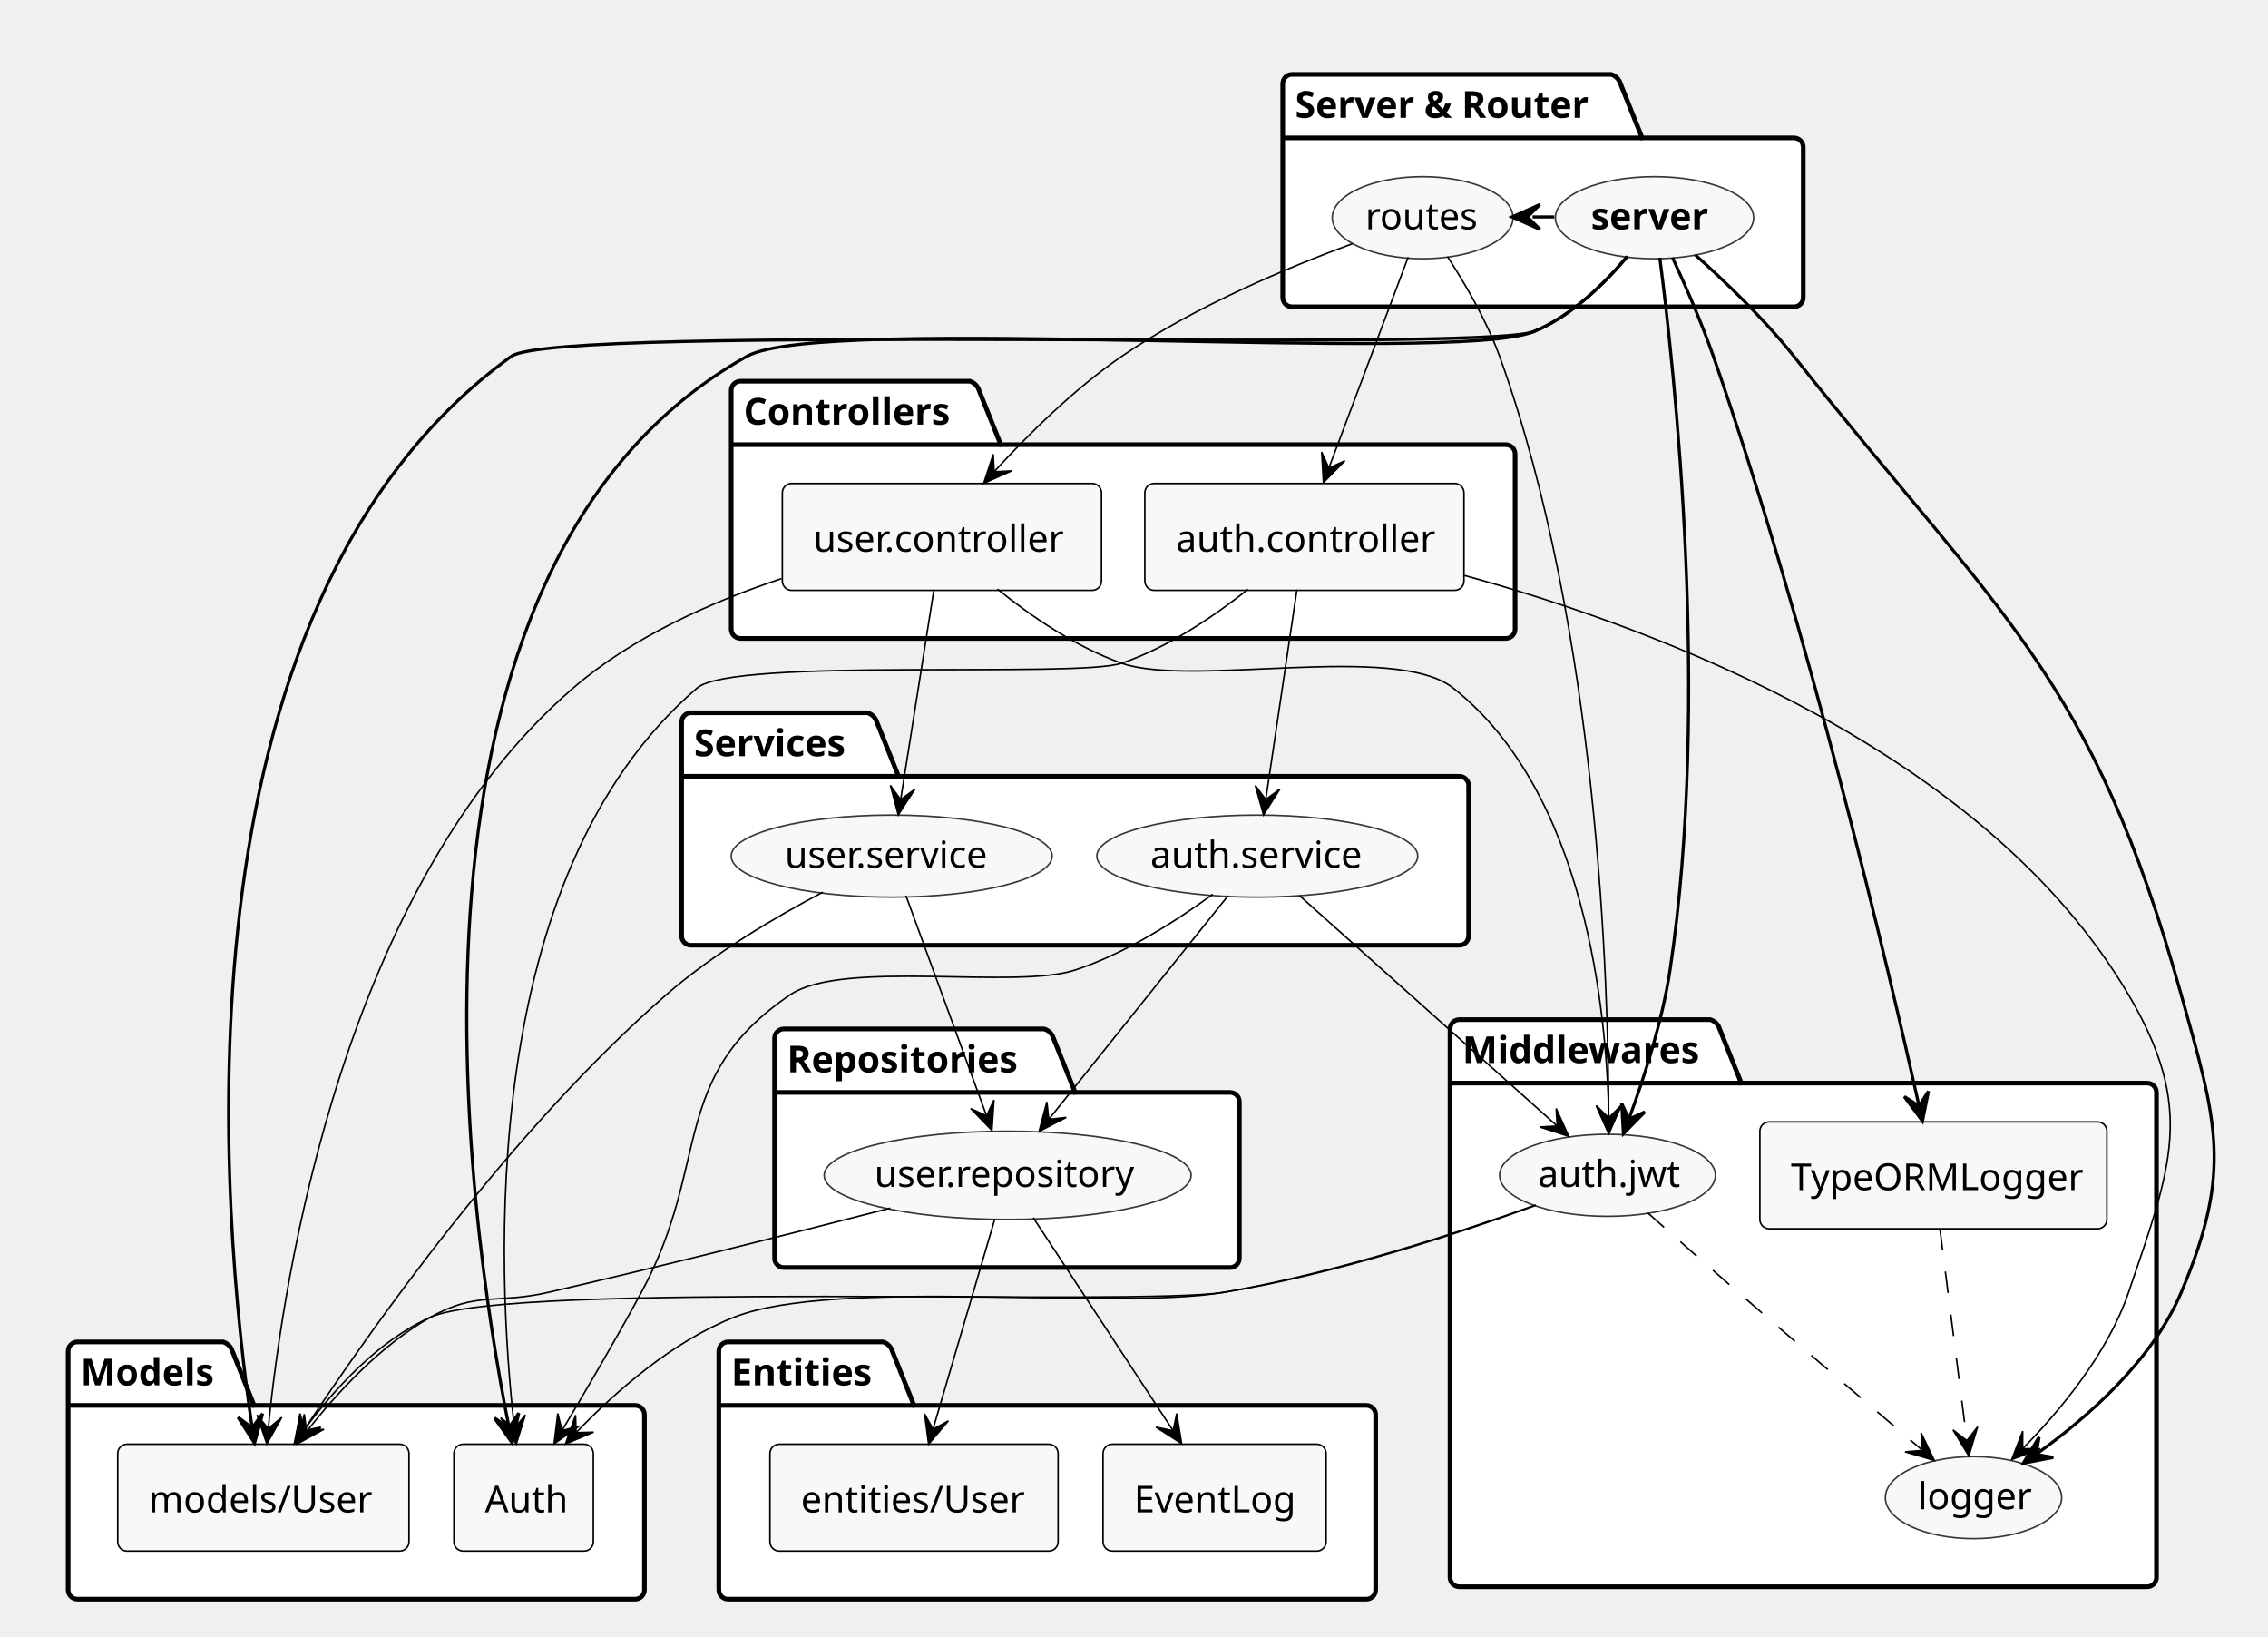
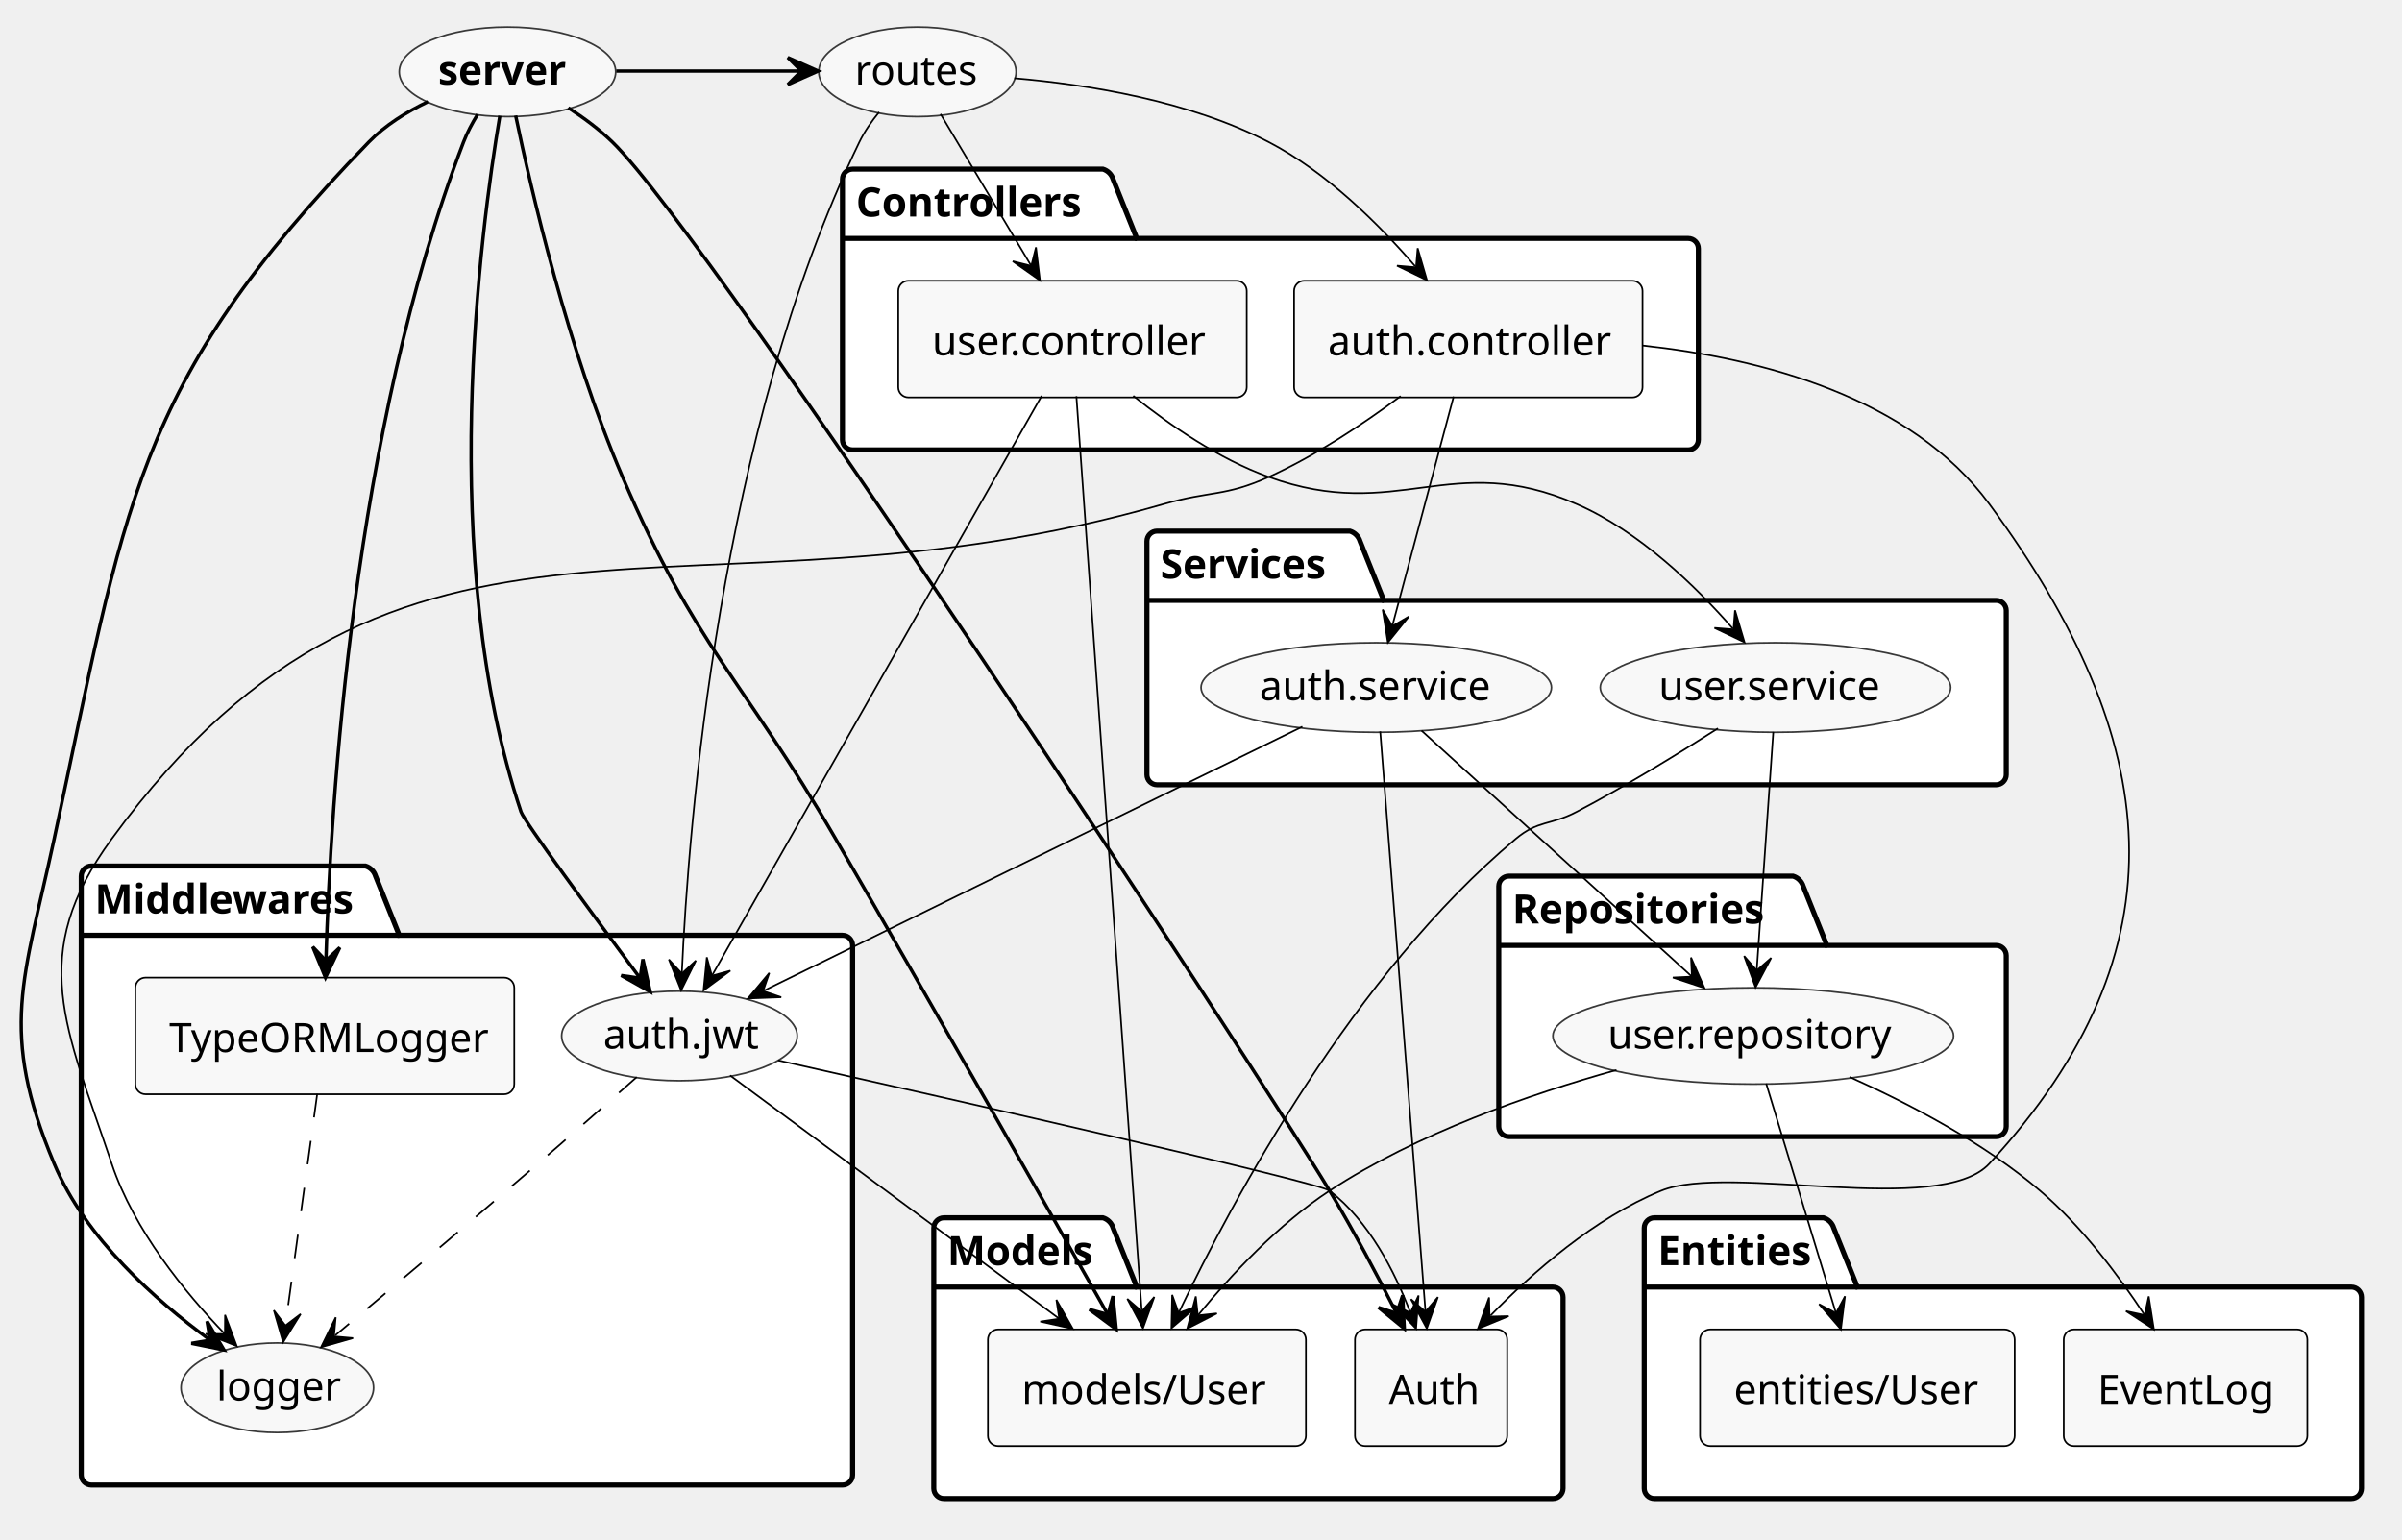
- <svg xmlns="http://www.w3.org/2000/svg" contentScriptType="application/ecmascript" contentStyleType="text/css" height="528px" preserveAspectRatio="none" style="width:732px;height:528px;" version="1.1" viewBox="0 0 732 528" width="732px" zoomAndPan="magnify">
+ <svg xmlns="http://www.w3.org/2000/svg" contentScriptType="application/ecmascript" contentStyleType="text/css" height="455px" preserveAspectRatio="none" style="width:710px;height:455px;" version="1.1" viewBox="0 0 710 455" width="710px" zoomAndPan="magnify">
  <defs />
  <g>
-     <path d="M417,24 L520,24 A4.5,4.5 0 0 1 523,27 L530,44.484 L579,44.484 A3,3 0 0 1 582,47.484 L582,96 A3,3 0 0 1 579,99 L417,99 A3,3 0 0 1 414,96 L414,27 A3,3 0 0 1 417,24 " fill="#FFFFFF" style="stroke: #000000; stroke-width: 1.5;" />
-     <line style="stroke: #000000; stroke-width: 1.5;" x1="414" x2="530" y1="44.484" y2="44.484" />
-     <text fill="#000000" font-family="Tahoma, sans-serif" font-size="12" font-weight="bold" lengthAdjust="spacingAndGlyphs" textLength="103" x="418" y="38.006">Server &amp; Router</text>
-     <path d="M239,123 L313,123 A4.5,4.5 0 0 1 316,126 L323,143.484 L486,143.484 A3,3 0 0 1 489,146.484 L489,203 A3,3 0 0 1 486,206 L239,206 A3,3 0 0 1 236,203 L236,126 A3,3 0 0 1 239,123 " fill="#FFFFFF" style="stroke: #000000; stroke-width: 1.5;" />
-     <line style="stroke: #000000; stroke-width: 1.5;" x1="236" x2="323" y1="143.484" y2="143.484" />
-     <text fill="#000000" font-family="Tahoma, sans-serif" font-size="12" font-weight="bold" lengthAdjust="spacingAndGlyphs" textLength="74" x="240" y="137.006">Controllers</text>
-     <path d="M471,329 L552,329 A4.5,4.5 0 0 1 555,332 L562,349.484 L693,349.484 A3,3 0 0 1 696,352.484 L696,509 A3,3 0 0 1 693,512 L471,512 A3,3 0 0 1 468,509 L468,332 A3,3 0 0 1 471,329 " fill="#FFFFFF" style="stroke: #000000; stroke-width: 1.5;" />
-     <line style="stroke: #000000; stroke-width: 1.5;" x1="468" x2="562" y1="349.484" y2="349.484" />
-     <text fill="#000000" font-family="Tahoma, sans-serif" font-size="12" font-weight="bold" lengthAdjust="spacingAndGlyphs" textLength="81" x="472" y="343.006">Middlewares</text>
-     <path d="M25,433 L72,433 A4.5,4.5 0 0 1 75,436 L82,453.484 L205,453.484 A3,3 0 0 1 208,456.484 L208,513 A3,3 0 0 1 205,516 L25,516 A3,3 0 0 1 22,513 L22,436 A3,3 0 0 1 25,433 " fill="#FFFFFF" style="stroke: #000000; stroke-width: 1.5;" />
-     <line style="stroke: #000000; stroke-width: 1.5;" x1="22" x2="82" y1="453.484" y2="453.484" />
-     <text fill="#000000" font-family="Tahoma, sans-serif" font-size="12" font-weight="bold" lengthAdjust="spacingAndGlyphs" textLength="47" x="26" y="447.006">Models</text>
-     <path d="M223,230 L280,230 A4.5,4.5 0 0 1 283,233 L290,250.484 L471,250.484 A3,3 0 0 1 474,253.484 L474,302 A3,3 0 0 1 471,305 L223,305 A3,3 0 0 1 220,302 L220,233 A3,3 0 0 1 223,230 " fill="#FFFFFF" style="stroke: #000000; stroke-width: 1.5;" />
-     <line style="stroke: #000000; stroke-width: 1.5;" x1="220" x2="290" y1="250.484" y2="250.484" />
-     <text fill="#000000" font-family="Tahoma, sans-serif" font-size="12" font-weight="bold" lengthAdjust="spacingAndGlyphs" textLength="57" x="224" y="244.006">Services</text>
-     <path d="M253,332 L337,332 A4.5,4.5 0 0 1 340,335 L347,352.484 L397,352.484 A3,3 0 0 1 400,355.484 L400,406 A3,3 0 0 1 397,409 L253,409 A3,3 0 0 1 250,406 L250,335 A3,3 0 0 1 253,332 " fill="#FFFFFF" style="stroke: #000000; stroke-width: 1.5;" />
-     <line style="stroke: #000000; stroke-width: 1.5;" x1="250" x2="347" y1="352.484" y2="352.484" />
-     <text fill="#000000" font-family="Tahoma, sans-serif" font-size="12" font-weight="bold" lengthAdjust="spacingAndGlyphs" textLength="84" x="254" y="346.006">Repositories</text>
-     <path d="M235,433 L285,433 A4.5,4.5 0 0 1 288,436 L295,453.484 L441,453.484 A3,3 0 0 1 444,456.484 L444,513 A3,3 0 0 1 441,516 L235,516 A3,3 0 0 1 232,513 L232,436 A3,3 0 0 1 235,433 " fill="#FFFFFF" style="stroke: #000000; stroke-width: 1.5;" />
-     <line style="stroke: #000000; stroke-width: 1.5;" x1="232" x2="295" y1="453.484" y2="453.484" />
-     <text fill="#000000" font-family="Tahoma, sans-serif" font-size="12" font-weight="bold" lengthAdjust="spacingAndGlyphs" textLength="50" x="236" y="447.006">Entities</text>
-     <ellipse cx="459.163" cy="70.242" fill="#F8F8F8" rx="29.163" ry="13.242" style="stroke: #383838; stroke-width: 0.5;" />
-     <text fill="#000000" font-family="Tahoma, sans-serif" font-size="12" lengthAdjust="spacingAndGlyphs" textLength="37" x="440.663" y="73.984">routes</text>
-     <ellipse cx="533.991" cy="70.242" fill="#F8F8F8" rx="31.991" ry="13.242" style="stroke: #383838; stroke-width: 0.5;" />
-     <text fill="#000000" font-family="Tahoma, sans-serif" font-size="12" font-weight="bold" lengthAdjust="spacingAndGlyphs" textLength="41" x="513.491" y="73.984">server</text>
-     <rect fill="#F8F8F8" height="34.484" rx="3" ry="3" style="stroke: #000000; stroke-width: 0.5;" width="103" x="369.5" y="156" />
-     <text fill="#000000" font-family="Tahoma, sans-serif" font-size="12" lengthAdjust="spacingAndGlyphs" textLength="83" x="379.5" y="178.006">auth.controller</text>
-     <rect fill="#F8F8F8" height="34.484" rx="3" ry="3" style="stroke: #000000; stroke-width: 0.5;" width="103" x="252.5" y="156" />
-     <text fill="#000000" font-family="Tahoma, sans-serif" font-size="12" lengthAdjust="spacingAndGlyphs" textLength="83" x="262.5" y="178.006">user.controller</text>
-     <ellipse cx="518.82" cy="379.242" fill="#F8F8F8" rx="34.82" ry="13.242" style="stroke: #383838; stroke-width: 0.5;" />
-     <text fill="#000000" font-family="Tahoma, sans-serif" font-size="12" lengthAdjust="spacingAndGlyphs" textLength="45" x="496.32" y="382.984">auth.jwt</text>
-     <ellipse cx="636.956" cy="483.242" fill="#F8F8F8" rx="28.456" ry="13.242" style="stroke: #383838; stroke-width: 0.5;" />
-     <text fill="#000000" font-family="Tahoma, sans-serif" font-size="12" lengthAdjust="spacingAndGlyphs" textLength="36" x="618.956" y="486.984">logger</text>
-     <rect fill="#F8F8F8" height="34.484" rx="3" ry="3" style="stroke: #000000; stroke-width: 0.5;" width="112" x="568" y="362" />
-     <text fill="#000000" font-family="Tahoma, sans-serif" font-size="12" lengthAdjust="spacingAndGlyphs" textLength="92" x="578" y="384.006">TypeORMLogger</text>
-     <rect fill="#F8F8F8" height="34.484" rx="3" ry="3" style="stroke: #000000; stroke-width: 0.5;" width="45" x="146.5" y="466" />
-     <text fill="#000000" font-family="Tahoma, sans-serif" font-size="12" lengthAdjust="spacingAndGlyphs" textLength="25" x="156.5" y="488.006">Auth</text>
-     <rect fill="#F8F8F8" height="34.484" rx="3" ry="3" style="stroke: #000000; stroke-width: 0.5;" width="94" x="38" y="466" />
-     <text fill="#000000" font-family="Tahoma, sans-serif" font-size="12" lengthAdjust="spacingAndGlyphs" textLength="74" x="48" y="488.006">models/User</text>
-     <ellipse cx="405.79" cy="276.242" fill="#F8F8F8" rx="51.79" ry="13.242" style="stroke: #383838; stroke-width: 0.5;" />
-     <text fill="#000000" font-family="Tahoma, sans-serif" font-size="12" lengthAdjust="spacingAndGlyphs" textLength="69" x="371.29" y="279.984">auth.service</text>
-     <ellipse cx="287.79" cy="276.242" fill="#F8F8F8" rx="51.79" ry="13.242" style="stroke: #383838; stroke-width: 0.5;" />
-     <text fill="#000000" font-family="Tahoma, sans-serif" font-size="12" lengthAdjust="spacingAndGlyphs" textLength="69" x="253.29" y="279.984">user.service</text>
-     <ellipse cx="325.216" cy="379.243" fill="#F8F8F8" rx="59.216" ry="14.243" style="stroke: #383838; stroke-width: 0.5;" />
-     <text fill="#000000" font-family="Tahoma, sans-serif" font-size="12" lengthAdjust="spacingAndGlyphs" textLength="86" x="282.216" y="382.985">user.repository</text>
-     <rect fill="#F8F8F8" height="34.484" rx="3" ry="3" style="stroke: #000000; stroke-width: 0.5;" width="93" x="248.5" y="466" />
-     <text fill="#000000" font-family="Tahoma, sans-serif" font-size="12" lengthAdjust="spacingAndGlyphs" textLength="73" x="258.5" y="488.006">entities/User</text>
-     <rect fill="#F8F8F8" height="34.484" rx="3" ry="3" style="stroke: #000000; stroke-width: 0.5;" width="72" x="356" y="466" />
-     <text fill="#000000" font-family="Tahoma, sans-serif" font-size="12" lengthAdjust="spacingAndGlyphs" textLength="52" x="366" y="488.006">EventLog</text>
-     <path d="M402.75,190.183 C391.751,198.911 377.001,208.911 362,214 C347.56,218.899 236.579,212.078 225,222 C153.958,282.876 160.292,410.26 166.022,460.739 " fill="none" id="_auth_controller-&gt;_Auth" style="stroke: #000000; stroke-width: 0.5;" />
-     <polygon fill="#000000" points="166.642,465.944,169.549,456.534,166.05,460.979,161.605,457.481,166.642,465.944" style="stroke: #000000; stroke-width: 0.5;" />
-     <path d="M418.59,190.227 C415.835,208.781 411.344,239.019 408.536,257.921 " fill="none" id="_auth_controller-&gt;auth.service" style="stroke: #000000; stroke-width: 0.5;" />
-     <polygon fill="#000000" points="407.792,262.933,413.07,254.618,408.526,257.987,405.157,253.443,407.792,262.933" style="stroke: #000000; stroke-width: 0.5;" />
-     <path d="M472.677,185.695 C536.057,203.116 640.755,242.607 687,321 C708.679,357.749 700.739,376.606 687,417 C680.269,436.789 664.814,455.258 652.855,467.413 " fill="none" id="_auth_controller-&gt;logger" style="stroke: #000000; stroke-width: 0.5;" />
-     <polygon fill="#000000" points="649.269,470.977,658.472,467.47,652.816,467.452,652.833,461.796,649.269,470.977" style="stroke: #000000; stroke-width: 0.5;" />
-     <path d="M495.63,388.808 C470.997,397.654 430.868,410.833 395,417 C360.352,422.958 269.724,412.153 237,425 C217.118,432.806 198.825,448.877 186.232,461.971 " fill="none" id="auth.jwt-&gt;_Auth" style="stroke: #000000; stroke-width: 0.5;" />
-     <polygon fill="#000000" points="182.511,465.926,191.591,462.11,185.936,462.284,185.763,456.63,182.511,465.926" style="stroke: #000000; stroke-width: 0.5;" />
-     <path d="M531.825,391.384 C540.12,398.727 551.166,408.464 561,417 C581.254,434.581 604.738,454.612 620.178,467.735 " fill="none" id="auth.jwt-&gt;logger" style="stroke: #000000; stroke-width: 0.5; stroke-dasharray: 7.0,7.0;" />
-     <polygon fill="#000000" points="624.311,471.245,620.042,462.37,620.5,468.008,614.862,468.467,624.311,471.245" style="stroke: #000000; stroke-width: 0.5;" />
-     <path d="M495.654,388.948 C471.039,397.909 430.926,411.18 395,417 C366.908,421.551 164.964,413.348 139,425 C121.905,432.672 107.599,448.539 98.016,461.589 " fill="none" id="auth.jwt-&gt;_models_User" style="stroke: #000000; stroke-width: 0.5;" />
-     <polygon fill="#000000" points="94.95,465.89,103.431,460.883,97.852,461.819,96.916,456.24,94.95,465.89" style="stroke: #000000; stroke-width: 0.5;" />
-     <path d="M391.429,288.547 C380.032,296.892 363.416,307.609 347,313 C327.503,319.403 271.973,309.464 255,321 C215.547,347.815 229.717,375.053 207,417 C198.85,432.049 189.098,448.705 181.513,461.39 " fill="none" id="auth.service-&gt;_Auth" style="stroke: #000000; stroke-width: 0.5;" />
-     <polygon fill="#000000" points="178.824,465.873,186.883,460.212,181.396,461.585,180.023,456.097,178.824,465.873" style="stroke: #000000; stroke-width: 0.5;" />
-     <path d="M419.406,288.983 C440.1,307.479 479.782,342.947 502.307,363.08 " fill="none" id="auth.service-&gt;auth.jwt" style="stroke: #000000; stroke-width: 0.5;" />
-     <polygon fill="#000000" points="506.305,366.653,502.259,357.674,502.577,363.322,496.929,363.639,506.305,366.653" style="stroke: #000000; stroke-width: 0.5;" />
-     <path d="M396.39,288.983 C382.071,306.837 355.068,340.508 338.688,360.932 " fill="none" id="auth.service-&gt;user.repository" style="stroke: #000000; stroke-width: 0.5;" />
-     <polygon fill="#000000" points="335.363,365.078,344.115,360.561,338.492,361.178,337.875,355.555,335.363,365.078" style="stroke: #000000; stroke-width: 0.5;" />
-     <path d="M454.492,82.983 C448.194,99.721 436.668,130.357 428.92,150.95 " fill="none" id="routes-&gt;_auth_controller" style="stroke: #000000; stroke-width: 0.5;" />
-     <polygon fill="#000000" points="427.134,155.697,434.049,148.684,428.896,151.018,426.562,145.865,427.134,155.697" style="stroke: #000000; stroke-width: 0.5;" />
-     <path d="M467.176,82.788 C472.741,91.355 479.826,103.43 484,115 C515.853,203.298 519.172,317.674 519.201,360.659 " fill="none" id="routes-&gt;auth.jwt" style="stroke: #000000; stroke-width: 0.5;" />
-     <polygon fill="#000000" points="519.189,365.775,523.21,356.784,519.2,360.775,515.21,356.766,519.189,365.775" style="stroke: #000000; stroke-width: 0.5;" />
-     <path d="M436.655,78.571 C416.209,86.076 385.635,98.786 362,115 C346.729,125.476 331.88,140.182 321.03,152.032 " fill="none" id="routes-&gt;_user_controller" style="stroke: #000000; stroke-width: 0.5;" />
-     <polygon fill="#000000" points="317.508,155.931,326.509,151.934,320.86,152.221,320.573,146.571,317.508,155.931" style="stroke: #000000; stroke-width: 0.5;" />
-     <path d="M525.189,82.757 C518.085,91.212 507.28,101.974 495,107 C468.867,117.695 265.623,101.179 241,115 C120.15,182.833 150.767,392.67 164.288,460.566 " fill="none" id="&lt;b&gt;server&lt;/b&gt;-&gt;_Auth" style="stroke: #000000; stroke-width: 1.0;" />
-     <polygon fill="#000000" points="165.307,465.579,167.433,455.962,164.311,460.679,159.594,457.556,165.307,465.579" style="stroke: #000000; stroke-width: 1.0;" />
-     <path d="M535.697,83.18 C540.351,118.794 552.122,225.733 539,313 C536.489,329.698 530.542,348.025 525.781,360.95 " fill="none" id="&lt;b&gt;server&lt;/b&gt;-&gt;auth.jwt" style="stroke: #000000; stroke-width: 1.0;" />
-     <polygon fill="#000000" points="523.959,365.795,530.871,358.779,525.719,361.115,523.383,355.963,523.959,365.795" style="stroke: #000000; stroke-width: 1.0;" />
-     <path d="M547.084,82.176 C556.562,90.64 569.353,102.848 579,115 C645.588,198.874 675.156,217.865 704,321 C715.492,362.09 720.626,377.706 704,417 C694.591,439.238 673.439,457.608 657.401,469.08 " fill="none" id="&lt;b&gt;server&lt;/b&gt;-&gt;logger" style="stroke: #000000; stroke-width: 1.0;" />
-     <polygon fill="#000000" points="653.027,472.13,662.697,470.263,657.128,469.27,658.121,463.701,653.027,472.13" style="stroke: #000000; stroke-width: 1.0;" />
-     <path d="M525.199,82.782 C518.101,91.251 507.298,102.019 495,107 C478.003,113.884 179.871,104.269 165,115 C52.872,195.913 71.607,394.567 81.347,460.408 " fill="none" id="&lt;b&gt;server&lt;/b&gt;-&gt;_models_User" style="stroke: #000000; stroke-width: 1.0;" />
-     <polygon fill="#000000" points="82.145,465.64,84.744,456.14,81.392,460.697,76.835,457.345,82.145,465.64" style="stroke: #000000; stroke-width: 1.0;" />
-     <path d="M501.659,70 C498.814,70 495.969,70 493.125,70 " fill="none" id="&lt;b&gt;server&lt;/b&gt;-&gt;routes" style="stroke: #000000; stroke-width: 1.0; stroke-dasharray: 7.0,7.0;" />
-     <polygon fill="#000000" points="488.004,70,497.004,74,493.004,70,497.004,66,488.004,70" style="stroke: #000000; stroke-width: 1.0;" />
-     <path d="M539.805,83.14 C543.84,91.873 549.163,104.001 553,115 C583.75,203.146 609.292,311.724 619.375,356.818 " fill="none" id="&lt;b&gt;server&lt;/b&gt;-&gt;_TypeORMLogger" style="stroke: #000000; stroke-width: 1.0;" />
-     <polygon fill="#000000" points="620.472,361.744,622.422,352.09,619.386,356.863,614.613,353.827,620.472,361.744" style="stroke: #000000; stroke-width: 1.0;" />
-     <path d="M626.089,396.388 C628.477,415.125 632.369,445.663 634.802,464.752 " fill="none" id="_TypeORMLogger-&gt;logger" style="stroke: #000000; stroke-width: 0.5; stroke-dasharray: 7.0,7.0;" />
-     <polygon fill="#000000" points="635.447,469.813,638.277,460.38,634.815,464.854,630.341,461.391,635.447,469.813" style="stroke: #000000; stroke-width: 0.5;" />
-     <path d="M321.926,190.093 C332.735,198.791 347.235,208.791 362,214 C384.486,221.933 450.275,207.237 469,222 C512.07,255.956 518.624,327.277 519.236,360.401 " fill="none" id="_user_controller-&gt;auth.jwt" style="stroke: #000000; stroke-width: 0.5;" />
-     <polygon fill="#000000" points="519.289,365.752,523.201,356.714,519.24,360.752,515.202,356.791,519.289,365.752" style="stroke: #000000; stroke-width: 0.5;" />
-     <path d="M252.224,186.703 C229.7,194.171 204.14,205.478 185,222 C111,285.879 91.514,410.979 86.59,460.796 " fill="none" id="_user_controller-&gt;_models_User" style="stroke: #000000; stroke-width: 0.5;" />
-     <polygon fill="#000000" points="86.108,465.935,90.931,457.348,86.575,460.957,82.966,456.6,86.108,465.935" style="stroke: #000000; stroke-width: 0.5;" />
-     <path d="M301.429,190.227 C298.49,208.781 293.7,239.019 290.706,257.921 " fill="none" id="_user_controller-&gt;user.service" style="stroke: #000000; stroke-width: 0.5;" />
-     <polygon fill="#000000" points="289.912,262.933,295.27,254.669,290.694,257.995,287.368,253.418,289.912,262.933" style="stroke: #000000; stroke-width: 0.5;" />
-     <path d="M321.078,393.335 C316.012,410.559 307.137,440.735 301.165,461.039 " fill="none" id="user.repository-&gt;_entities_User" style="stroke: #000000; stroke-width: 0.5;" />
-     <polygon fill="#000000" points="299.713,465.975,306.09,458.469,301.124,461.178,298.415,456.212,299.713,465.975" style="stroke: #000000; stroke-width: 0.5;" />
-     <path d="M333.486,392.918 C344.86,410.235 365.173,441.159 378.619,461.628 " fill="none" id="user.repository-&gt;_EventLog" style="stroke: #000000; stroke-width: 0.5;" />
-     <polygon fill="#000000" points="381.378,465.829,379.779,456.111,378.633,461.65,373.093,460.503,381.378,465.829" style="stroke: #000000; stroke-width: 0.5;" />
-     <path d="M287.379,389.819 C257.522,397.511 214.683,408.326 177,417 C160.181,420.871 154.063,416.575 139,425 C122.967,433.967 108.849,449.29 99.074,461.791 " fill="none" id="user.repository-&gt;_models_User" style="stroke: #000000; stroke-width: 0.5;" />
-     <polygon fill="#000000" points="95.929,465.909,104.57,461.184,98.964,461.935,98.213,456.329,95.929,465.909" style="stroke: #000000; stroke-width: 0.5;" />
-     <path d="M265.58,287.874 C250.403,295.844 230.393,307.581 215,321 C164.98,364.604 119.465,429.1 97.993,461.64 " fill="none" id="user.service-&gt;_models_User" style="stroke: #000000; stroke-width: 0.5;" />
-     <polygon fill="#000000" points="95.248,465.825,103.529,460.494,97.99,461.645,96.84,456.106,95.248,465.825" style="stroke: #000000; stroke-width: 0.5;" />
-     <path d="M292.39,288.983 C298.813,306.517 310.824,339.304 318.34,359.819 " fill="none" id="user.service-&gt;user.repository" style="stroke: #000000; stroke-width: 0.5;" />
-     <polygon fill="#000000" points="320.147,364.754,320.808,354.927,318.427,360.059,313.296,357.679,320.147,364.754" style="stroke: #000000; stroke-width: 0.5;" />
+     <path d="M252.015,50 L326.015,50 A4.5,4.5 0 0 1 329.015,53 L336.015,70.484 L499.015,70.484 A3,3 0 0 1 502.015,73.484 L502.015,130 A3,3 0 0 1 499.015,133 L252.015,133 A3,3 0 0 1 249.015,130 L249.015,53 A3,3 0 0 1 252.015,50 " fill="#FFFFFF" style="stroke: #000000; stroke-width: 1.5;" />
+     <line style="stroke: #000000; stroke-width: 1.5;" x1="249.015" x2="336.015" y1="70.484" y2="70.484" />
+     <text fill="#000000" font-family="Tahoma, sans-serif" font-size="12" font-weight="bold" lengthAdjust="spacingAndGlyphs" textLength="74" x="253.015" y="64.006">Controllers</text>
+     <path d="M27.015,256 L108.015,256 A4.5,4.5 0 0 1 111.015,259 L118.015,276.484 L249.015,276.484 A3,3 0 0 1 252.015,279.484 L252.015,436 A3,3 0 0 1 249.015,439 L27.015,439 A3,3 0 0 1 24.015,436 L24.015,259 A3,3 0 0 1 27.015,256 " fill="#FFFFFF" style="stroke: #000000; stroke-width: 1.5;" />
+     <line style="stroke: #000000; stroke-width: 1.5;" x1="24.015" x2="118.015" y1="276.484" y2="276.484" />
+     <text fill="#000000" font-family="Tahoma, sans-serif" font-size="12" font-weight="bold" lengthAdjust="spacingAndGlyphs" textLength="81" x="28.015" y="270.006">Middlewares</text>
+     <path d="M279.015,360 L326.015,360 A4.5,4.5 0 0 1 329.015,363 L336.015,380.484 L459.015,380.484 A3,3 0 0 1 462.015,383.484 L462.015,440 A3,3 0 0 1 459.015,443 L279.015,443 A3,3 0 0 1 276.015,440 L276.015,363 A3,3 0 0 1 279.015,360 " fill="#FFFFFF" style="stroke: #000000; stroke-width: 1.5;" />
+     <line style="stroke: #000000; stroke-width: 1.5;" x1="276.015" x2="336.015" y1="380.484" y2="380.484" />
+     <text fill="#000000" font-family="Tahoma, sans-serif" font-size="12" font-weight="bold" lengthAdjust="spacingAndGlyphs" textLength="47" x="280.015" y="374.006">Models</text>
+     <path d="M342.015,157 L399.015,157 A4.5,4.5 0 0 1 402.015,160 L409.015,177.484 L590.015,177.484 A3,3 0 0 1 593.015,180.484 L593.015,229 A3,3 0 0 1 590.015,232 L342.015,232 A3,3 0 0 1 339.015,229 L339.015,160 A3,3 0 0 1 342.015,157 " fill="#FFFFFF" style="stroke: #000000; stroke-width: 1.5;" />
+     <line style="stroke: #000000; stroke-width: 1.5;" x1="339.015" x2="409.015" y1="177.484" y2="177.484" />
+     <text fill="#000000" font-family="Tahoma, sans-serif" font-size="12" font-weight="bold" lengthAdjust="spacingAndGlyphs" textLength="57" x="343.015" y="171.006">Services</text>
+     <path d="M446.015,259 L530.015,259 A4.5,4.5 0 0 1 533.015,262 L540.015,279.484 L590.015,279.484 A3,3 0 0 1 593.015,282.484 L593.015,333 A3,3 0 0 1 590.015,336 L446.015,336 A3,3 0 0 1 443.015,333 L443.015,262 A3,3 0 0 1 446.015,259 " fill="#FFFFFF" style="stroke: #000000; stroke-width: 1.5;" />
+     <line style="stroke: #000000; stroke-width: 1.5;" x1="443.015" x2="540.015" y1="279.484" y2="279.484" />
+     <text fill="#000000" font-family="Tahoma, sans-serif" font-size="12" font-weight="bold" lengthAdjust="spacingAndGlyphs" textLength="84" x="447.015" y="273.006">Repositories</text>
+     <path d="M489.015,360 L539.015,360 A4.5,4.5 0 0 1 542.015,363 L549.015,380.484 L695.015,380.484 A3,3 0 0 1 698.015,383.484 L698.015,440 A3,3 0 0 1 695.015,443 L489.015,443 A3,3 0 0 1 486.015,440 L486.015,363 A3,3 0 0 1 489.015,360 " fill="#FFFFFF" style="stroke: #000000; stroke-width: 1.5;" />
+     <line style="stroke: #000000; stroke-width: 1.5;" x1="486.015" x2="549.015" y1="380.484" y2="380.484" />
+     <text fill="#000000" font-family="Tahoma, sans-serif" font-size="12" font-weight="bold" lengthAdjust="spacingAndGlyphs" textLength="50" x="490.015" y="374.006">Entities</text>
+     <rect fill="#F8F8F8" height="34.484" rx="3" ry="3" style="stroke: #000000; stroke-width: 0.5;" width="103" x="382.515" y="83" />
+     <text fill="#000000" font-family="Tahoma, sans-serif" font-size="12" lengthAdjust="spacingAndGlyphs" textLength="83" x="392.515" y="105.006">auth.controller</text>
+     <rect fill="#F8F8F8" height="34.484" rx="3" ry="3" style="stroke: #000000; stroke-width: 0.5;" width="103" x="265.515" y="83" />
+     <text fill="#000000" font-family="Tahoma, sans-serif" font-size="12" lengthAdjust="spacingAndGlyphs" textLength="83" x="275.515" y="105.006">user.controller</text>
+     <ellipse cx="200.835" cy="306.242" fill="#F8F8F8" rx="34.82" ry="13.242" style="stroke: #383838; stroke-width: 0.5;" />
+     <text fill="#000000" font-family="Tahoma, sans-serif" font-size="12" lengthAdjust="spacingAndGlyphs" textLength="45" x="178.335" y="309.984">auth.jwt</text>
+     <ellipse cx="81.971" cy="410.242" fill="#F8F8F8" rx="28.456" ry="13.242" style="stroke: #383838; stroke-width: 0.5;" />
+     <text fill="#000000" font-family="Tahoma, sans-serif" font-size="12" lengthAdjust="spacingAndGlyphs" textLength="36" x="63.971" y="413.984">logger</text>
+     <rect fill="#F8F8F8" height="34.484" rx="3" ry="3" style="stroke: #000000; stroke-width: 0.5;" width="112" x="40.015" y="289" />
+     <text fill="#000000" font-family="Tahoma, sans-serif" font-size="12" lengthAdjust="spacingAndGlyphs" textLength="92" x="50.015" y="311.006">TypeORMLogger</text>
+     <rect fill="#F8F8F8" height="34.484" rx="3" ry="3" style="stroke: #000000; stroke-width: 0.5;" width="45" x="400.515" y="393" />
+     <text fill="#000000" font-family="Tahoma, sans-serif" font-size="12" lengthAdjust="spacingAndGlyphs" textLength="25" x="410.515" y="415.006">Auth</text>
+     <rect fill="#F8F8F8" height="34.484" rx="3" ry="3" style="stroke: #000000; stroke-width: 0.5;" width="94" x="292.015" y="393" />
+     <text fill="#000000" font-family="Tahoma, sans-serif" font-size="12" lengthAdjust="spacingAndGlyphs" textLength="74" x="302.015" y="415.006">models/User</text>
+     <ellipse cx="406.805" cy="203.242" fill="#F8F8F8" rx="51.79" ry="13.242" style="stroke: #383838; stroke-width: 0.5;" />
+     <text fill="#000000" font-family="Tahoma, sans-serif" font-size="12" lengthAdjust="spacingAndGlyphs" textLength="69" x="372.305" y="206.984">auth.service</text>
+     <ellipse cx="524.805" cy="203.242" fill="#F8F8F8" rx="51.79" ry="13.242" style="stroke: #383838; stroke-width: 0.5;" />
+     <text fill="#000000" font-family="Tahoma, sans-serif" font-size="12" lengthAdjust="spacingAndGlyphs" textLength="69" x="490.305" y="206.984">user.service</text>
+     <ellipse cx="518.231" cy="306.243" fill="#F8F8F8" rx="59.216" ry="14.243" style="stroke: #383838; stroke-width: 0.5;" />
+     <text fill="#000000" font-family="Tahoma, sans-serif" font-size="12" lengthAdjust="spacingAndGlyphs" textLength="86" x="475.231" y="309.985">user.repository</text>
+     <rect fill="#F8F8F8" height="34.484" rx="3" ry="3" style="stroke: #000000; stroke-width: 0.5;" width="93" x="502.515" y="393" />
+     <text fill="#000000" font-family="Tahoma, sans-serif" font-size="12" lengthAdjust="spacingAndGlyphs" textLength="73" x="512.515" y="415.006">entities/User</text>
+     <rect fill="#F8F8F8" height="34.484" rx="3" ry="3" style="stroke: #000000; stroke-width: 0.5;" width="72" x="610.015" y="393" />
+     <text fill="#000000" font-family="Tahoma, sans-serif" font-size="12" lengthAdjust="spacingAndGlyphs" textLength="52" x="620.015" y="415.006">EventLog</text>
+     <ellipse cx="271.178" cy="21.242" fill="#F8F8F8" rx="29.163" ry="13.242" style="stroke: #383838; stroke-width: 0.5;" />
+     <text fill="#000000" font-family="Tahoma, sans-serif" font-size="12" lengthAdjust="spacingAndGlyphs" textLength="37" x="252.678" y="24.984">routes</text>
+     <ellipse cx="150.006" cy="21.242" fill="#F8F8F8" rx="31.991" ry="13.242" style="stroke: #383838; stroke-width: 0.5;" />
+     <text fill="#000000" font-family="Tahoma, sans-serif" font-size="12" font-weight="bold" lengthAdjust="spacingAndGlyphs" textLength="41" x="129.506" y="24.984">server</text>
+     <path d="M485.532,102.142 C520.587,105.944 564.697,117.307 588.015,149 C639.377,218.808 646.725,280.249 588.015,344 C573.363,359.91 511.02,343.778 491.015,352 C471.389,360.067 453.195,375.956 440.575,388.913 " fill="none" id="_auth_controller-&gt;_Auth" style="stroke: #000000; stroke-width: 0.5;" />
+     <polygon fill="#000000" points="436.842,392.829,445.948,389.075,440.292,389.21,440.158,383.555,436.842,392.829" style="stroke: #000000; stroke-width: 0.5;" />
+     <path d="M429.677,117.227 C424.717,135.781 416.634,166.019 411.581,184.921 " fill="none" id="_auth_controller-&gt;auth.service" style="stroke: #000000; stroke-width: 0.5;" />
+     <polygon fill="#000000" points="410.241,189.933,416.43,182.272,411.533,185.103,408.702,180.205,410.241,189.933" style="stroke: #000000; stroke-width: 0.5;" />
+     <path d="M414.021,117.099 C403.05,125.257 388.888,134.735 375.015,141 C362.047,146.856 357.689,145.063 344.015,149 C204.623,189.139 118.627,130.902 33.015,248 C7.833,282.443 19.473,303.539 33.015,344 C39.6,363.675 54.748,382.161 66.471,394.351 " fill="none" id="_auth_controller-&gt;logger" style="stroke: #000000; stroke-width: 0.5;" />
+     <polygon fill="#000000" points="69.986,397.926,66.529,388.704,66.481,394.361,60.824,394.312,69.986,397.926" style="stroke: #000000; stroke-width: 0.5;" />
+     <path d="M229.993,313.468 C282.835,325.305 389.757,349.48 393.015,352 C404.651,360.999 412.25,375.799 416.888,388.063 " fill="none" id="auth.jwt-&gt;_Auth" style="stroke: #000000; stroke-width: 0.5;" />
+     <polygon fill="#000000" points="418.581,392.793,419.314,382.971,416.896,388.085,411.782,385.668,418.581,392.793" style="stroke: #000000; stroke-width: 0.5;" />
+     <path d="M188.209,318.406 C179.921,325.757 168.876,335.496 159.015,344 C138.55,361.649 114.746,381.666 99.084,394.767 " fill="none" id="auth.jwt-&gt;logger" style="stroke: #000000; stroke-width: 0.5; stroke-dasharray: 7.0,7.0;" />
+     <polygon fill="#000000" points="94.892,398.271,104.363,395.568,98.728,395.065,99.232,389.43,94.892,398.271" style="stroke: #000000; stroke-width: 0.5;" />
+     <path d="M215.784,317.916 C238.979,335.06 284.262,368.531 313.004,389.774 " fill="none" id="auth.jwt-&gt;_models_User" style="stroke: #000000; stroke-width: 0.5;" />
+     <polygon fill="#000000" points="317.12,392.817,312.259,384.251,313.099,389.845,307.505,390.685,317.12,392.817" style="stroke: #000000; stroke-width: 0.5;" />
+     <path d="M407.968,216.21 C410.6,249.936 417.997,344.703 421.339,387.521 " fill="none" id="auth.service-&gt;_Auth" style="stroke: #000000; stroke-width: 0.5;" />
+     <polygon fill="#000000" points="421.745,392.721,425.032,383.437,421.356,387.736,417.057,384.06,421.745,392.721" style="stroke: #000000; stroke-width: 0.5;" />
+     <path d="M384.97,214.809 C346.271,233.782 266.384,272.95 225.819,292.839 " fill="none" id="auth.service-&gt;auth.jwt" style="stroke: #000000; stroke-width: 0.5;" />
+     <polygon fill="#000000" points="221.072,295.166,230.914,294.796,225.561,292.965,227.392,287.612,221.072,295.166" style="stroke: #000000; stroke-width: 0.5;" />
+     <path d="M420.184,215.983 C440.053,234.062 477.743,268.356 500.095,288.694 " fill="none" id="auth.service-&gt;user.repository" style="stroke: #000000; stroke-width: 0.5;" />
+     <polygon fill="#000000" points="503.814,292.078,499.85,283.062,500.116,288.713,494.465,288.979,503.814,292.078" style="stroke: #000000; stroke-width: 0.5;" />
+     <path d="M299.824,23.127 C321.55,24.993 351.519,29.796 375.015,42 C392.048,50.848 407.498,66.176 418.312,78.71 " fill="none" id="routes-&gt;_auth_controller" style="stroke: #000000; stroke-width: 0.5;" />
+     <polygon fill="#000000" points="421.797,82.84,419.048,73.382,418.572,79.019,412.935,78.543,421.797,82.84" style="stroke: #000000; stroke-width: 0.5;" />
+     <path d="M259.862,33.137 C257.639,35.855 255.527,38.884 254.015,42 C212.489,127.6 203.488,244.038 201.546,287.605 " fill="none" id="routes-&gt;auth.jwt" style="stroke: #000000; stroke-width: 0.5;" />
+     <polygon fill="#000000" points="201.334,292.787,205.698,283.958,201.538,287.791,197.705,283.631,201.334,292.787" style="stroke: #000000; stroke-width: 0.5;" />
+     <path d="M278.002,33.695 C285.108,45.59 296.264,64.264 304.829,78.601 " fill="none" id="routes-&gt;_user_controller" style="stroke: #000000; stroke-width: 0.5;" />
+     <polygon fill="#000000" points="307.397,82.899,306.216,73.121,304.833,78.606,299.348,77.224,307.397,82.899" style="stroke: #000000; stroke-width: 0.5;" />
+     <path d="M167.972,31.871 C172.497,34.804 177.16,38.247 181.015,42 C210.915,71.108 371.484,316.255 393.015,352 C400.083,363.735 407.257,377.29 412.816,388.238 " fill="none" id="&lt;b&gt;server&lt;/b&gt;-&gt;_Auth" style="stroke: #000000; stroke-width: 1.0;" />
+     <polygon fill="#000000" points="415.094,392.757,414.614,382.92,412.843,388.292,407.471,386.521,415.094,392.757" style="stroke: #000000; stroke-width: 1.0;" />
+     <path d="M147.755,34.241 C142.025,68.079 129.084,165.316 154.015,240 C154.95,242.801 175.281,270.427 188.894,288.751 " fill="none" id="&lt;b&gt;server&lt;/b&gt;-&gt;auth.jwt" style="stroke: #000000; stroke-width: 1.0;" />
+     <polygon fill="#000000" points="192.194,293.188,190.031,283.579,189.21,289.176,183.613,288.355,192.194,293.188" style="stroke: #000000; stroke-width: 1.0;" />
+     <path d="M126.49,30.074 C120.231,33.073 113.869,36.999 109.015,42 C39.049,114.081 37.155,149.796 16.015,248 C7.036,289.711 -0.463,304.644 16.015,344 C25.269,366.102 46.107,384.495 61.911,396.009 " fill="none" id="&lt;b&gt;server&lt;/b&gt;-&gt;logger" style="stroke: #000000; stroke-width: 1.0;" />
+     <polygon fill="#000000" points="66.221,399.071,61.202,390.598,62.145,396.175,56.568,397.119,66.221,399.071" style="stroke: #000000; stroke-width: 1.0;" />
+     <path d="M152.42,34.169 C156.988,56.104 167.922,103.482 184.015,141 C205.771,191.717 219.325,200.264 247.015,248 C276.148,298.223 309.894,357.589 327.294,388.289 " fill="none" id="&lt;b&gt;server&lt;/b&gt;-&gt;_models_User" style="stroke: #000000; stroke-width: 1.0;" />
+     <polygon fill="#000000" points="329.943,392.964,328.986,383.162,327.478,388.614,322.026,387.106,329.943,392.964" style="stroke: #000000; stroke-width: 1.0;" />
+     <path d="M182.156,21 C200.346,21 218.537,21 236.727,21 " fill="none" id="&lt;b&gt;server&lt;/b&gt;-&gt;routes" style="stroke: #000000; stroke-width: 1.0;" />
+     <polygon fill="#000000" points="241.858,21,232.858,17,236.858,21,232.858,25,241.858,21" style="stroke: #000000; stroke-width: 1.0;" />
+     <path d="M141.173,33.828 C139.575,36.415 138.081,39.215 137.015,42 C104.319,127.434 97.673,237.997 96.34,283.744 " fill="none" id="&lt;b&gt;server&lt;/b&gt;-&gt;_TypeORMLogger" style="stroke: #000000; stroke-width: 1.0;" />
+     <polygon fill="#000000" points="96.202,288.996,100.438,280.104,96.334,283.998,92.44,279.894,96.202,288.996" style="stroke: #000000; stroke-width: 1.0;" />
+     <path d="M93.766,323.388 C91.194,342.125 87.003,372.663 84.382,391.752 " fill="none" id="_TypeORMLogger-&gt;logger" style="stroke: #000000; stroke-width: 0.5; stroke-dasharray: 7.0,7.0;" />
+     <polygon fill="#000000" points="83.688,396.813,88.875,388.441,84.368,391.86,80.949,387.353,83.688,396.813" style="stroke: #000000; stroke-width: 0.5;" />
+     <path d="M307.913,117.008 C286.357,154.916 232.362,249.873 210.463,288.384 " fill="none" id="_user_controller-&gt;auth.jwt" style="stroke: #000000; stroke-width: 0.5;" />
+     <polygon fill="#000000" points="207.956,292.793,215.882,286.947,210.428,288.447,208.928,282.992,207.956,292.793" style="stroke: #000000; stroke-width: 0.5;" />
+     <path d="M318.167,117.126 C321.841,168.566 333.287,328.804 337.467,387.324 " fill="none" id="_user_controller-&gt;_models_User" style="stroke: #000000; stroke-width: 0.5;" />
+     <polygon fill="#000000" points="337.848,392.662,341.197,383.4,337.492,387.675,333.217,383.97,337.848,392.662" style="stroke: #000000; stroke-width: 0.5;" />
+     <path d="M334.967,117.021 C345.785,125.694 360.285,135.694 375.015,141 C413.213,154.758 428.776,132.824 466.015,149 C484.623,157.083 501.356,173.419 512.208,185.83 " fill="none" id="_user_controller-&gt;user.service" style="stroke: #000000; stroke-width: 0.5;" />
+     <polygon fill="#000000" points="515.657,189.871,512.855,180.429,512.41,186.069,506.771,185.624,515.657,189.871" style="stroke: #000000; stroke-width: 0.5;" />
+     <path d="M522.068,320.335 C527.303,337.559 536.474,367.735 542.645,388.039 " fill="none" id="user.repository-&gt;_entities_User" style="stroke: #000000; stroke-width: 0.5;" />
+     <polygon fill="#000000" points="544.145,392.975,545.355,383.201,542.691,388.191,537.701,385.527,544.145,392.975" style="stroke: #000000; stroke-width: 0.5;" />
+     <path d="M546.715,318.384 C564.164,326.188 586.239,337.705 603.015,352 C615.284,362.454 626.183,376.994 633.939,388.772 " fill="none" id="user.repository-&gt;_EventLog" style="stroke: #000000; stroke-width: 0.5;" />
+     <polygon fill="#000000" points="636.651,392.974,635.13,383.243,633.939,388.773,628.409,387.582,636.651,392.974" style="stroke: #000000; stroke-width: 0.5;" />
+     <path d="M477.819,316.317 C452.167,323.466 418.981,335.025 393.015,352 C377.946,361.851 364.053,376.708 354.133,388.785 " fill="none" id="user.repository-&gt;_models_User" style="stroke: #000000; stroke-width: 0.5;" />
+     <polygon fill="#000000" points="350.926,392.762,359.689,388.267,354.064,388.87,353.461,383.245,350.926,392.762" style="stroke: #000000; stroke-width: 0.5;" />
+     <path d="M507.804,215.318 C496.215,222.734 480.467,232.42 466.015,240 C458.262,244.066 454.728,242.381 448.015,248 C400.155,288.062 364.567,354.246 348.492,387.915 " fill="none" id="user.service-&gt;_models_User" style="stroke: #000000; stroke-width: 0.5;" />
+     <polygon fill="#000000" points="346.263,392.64,353.721,386.208,348.397,388.118,346.486,382.794,346.263,392.64" style="stroke: #000000; stroke-width: 0.5;" />
+     <path d="M524.157,216.385 C522.937,233.986 520.693,266.355 519.282,286.721 " fill="none" id="user.service-&gt;user.repository" style="stroke: #000000; stroke-width: 0.5;" />
+     <polygon fill="#000000" points="518.925,291.874,523.538,283.172,519.271,286.886,515.557,282.619,518.925,291.874" style="stroke: #000000; stroke-width: 0.5;" />
  </g>
</svg>
